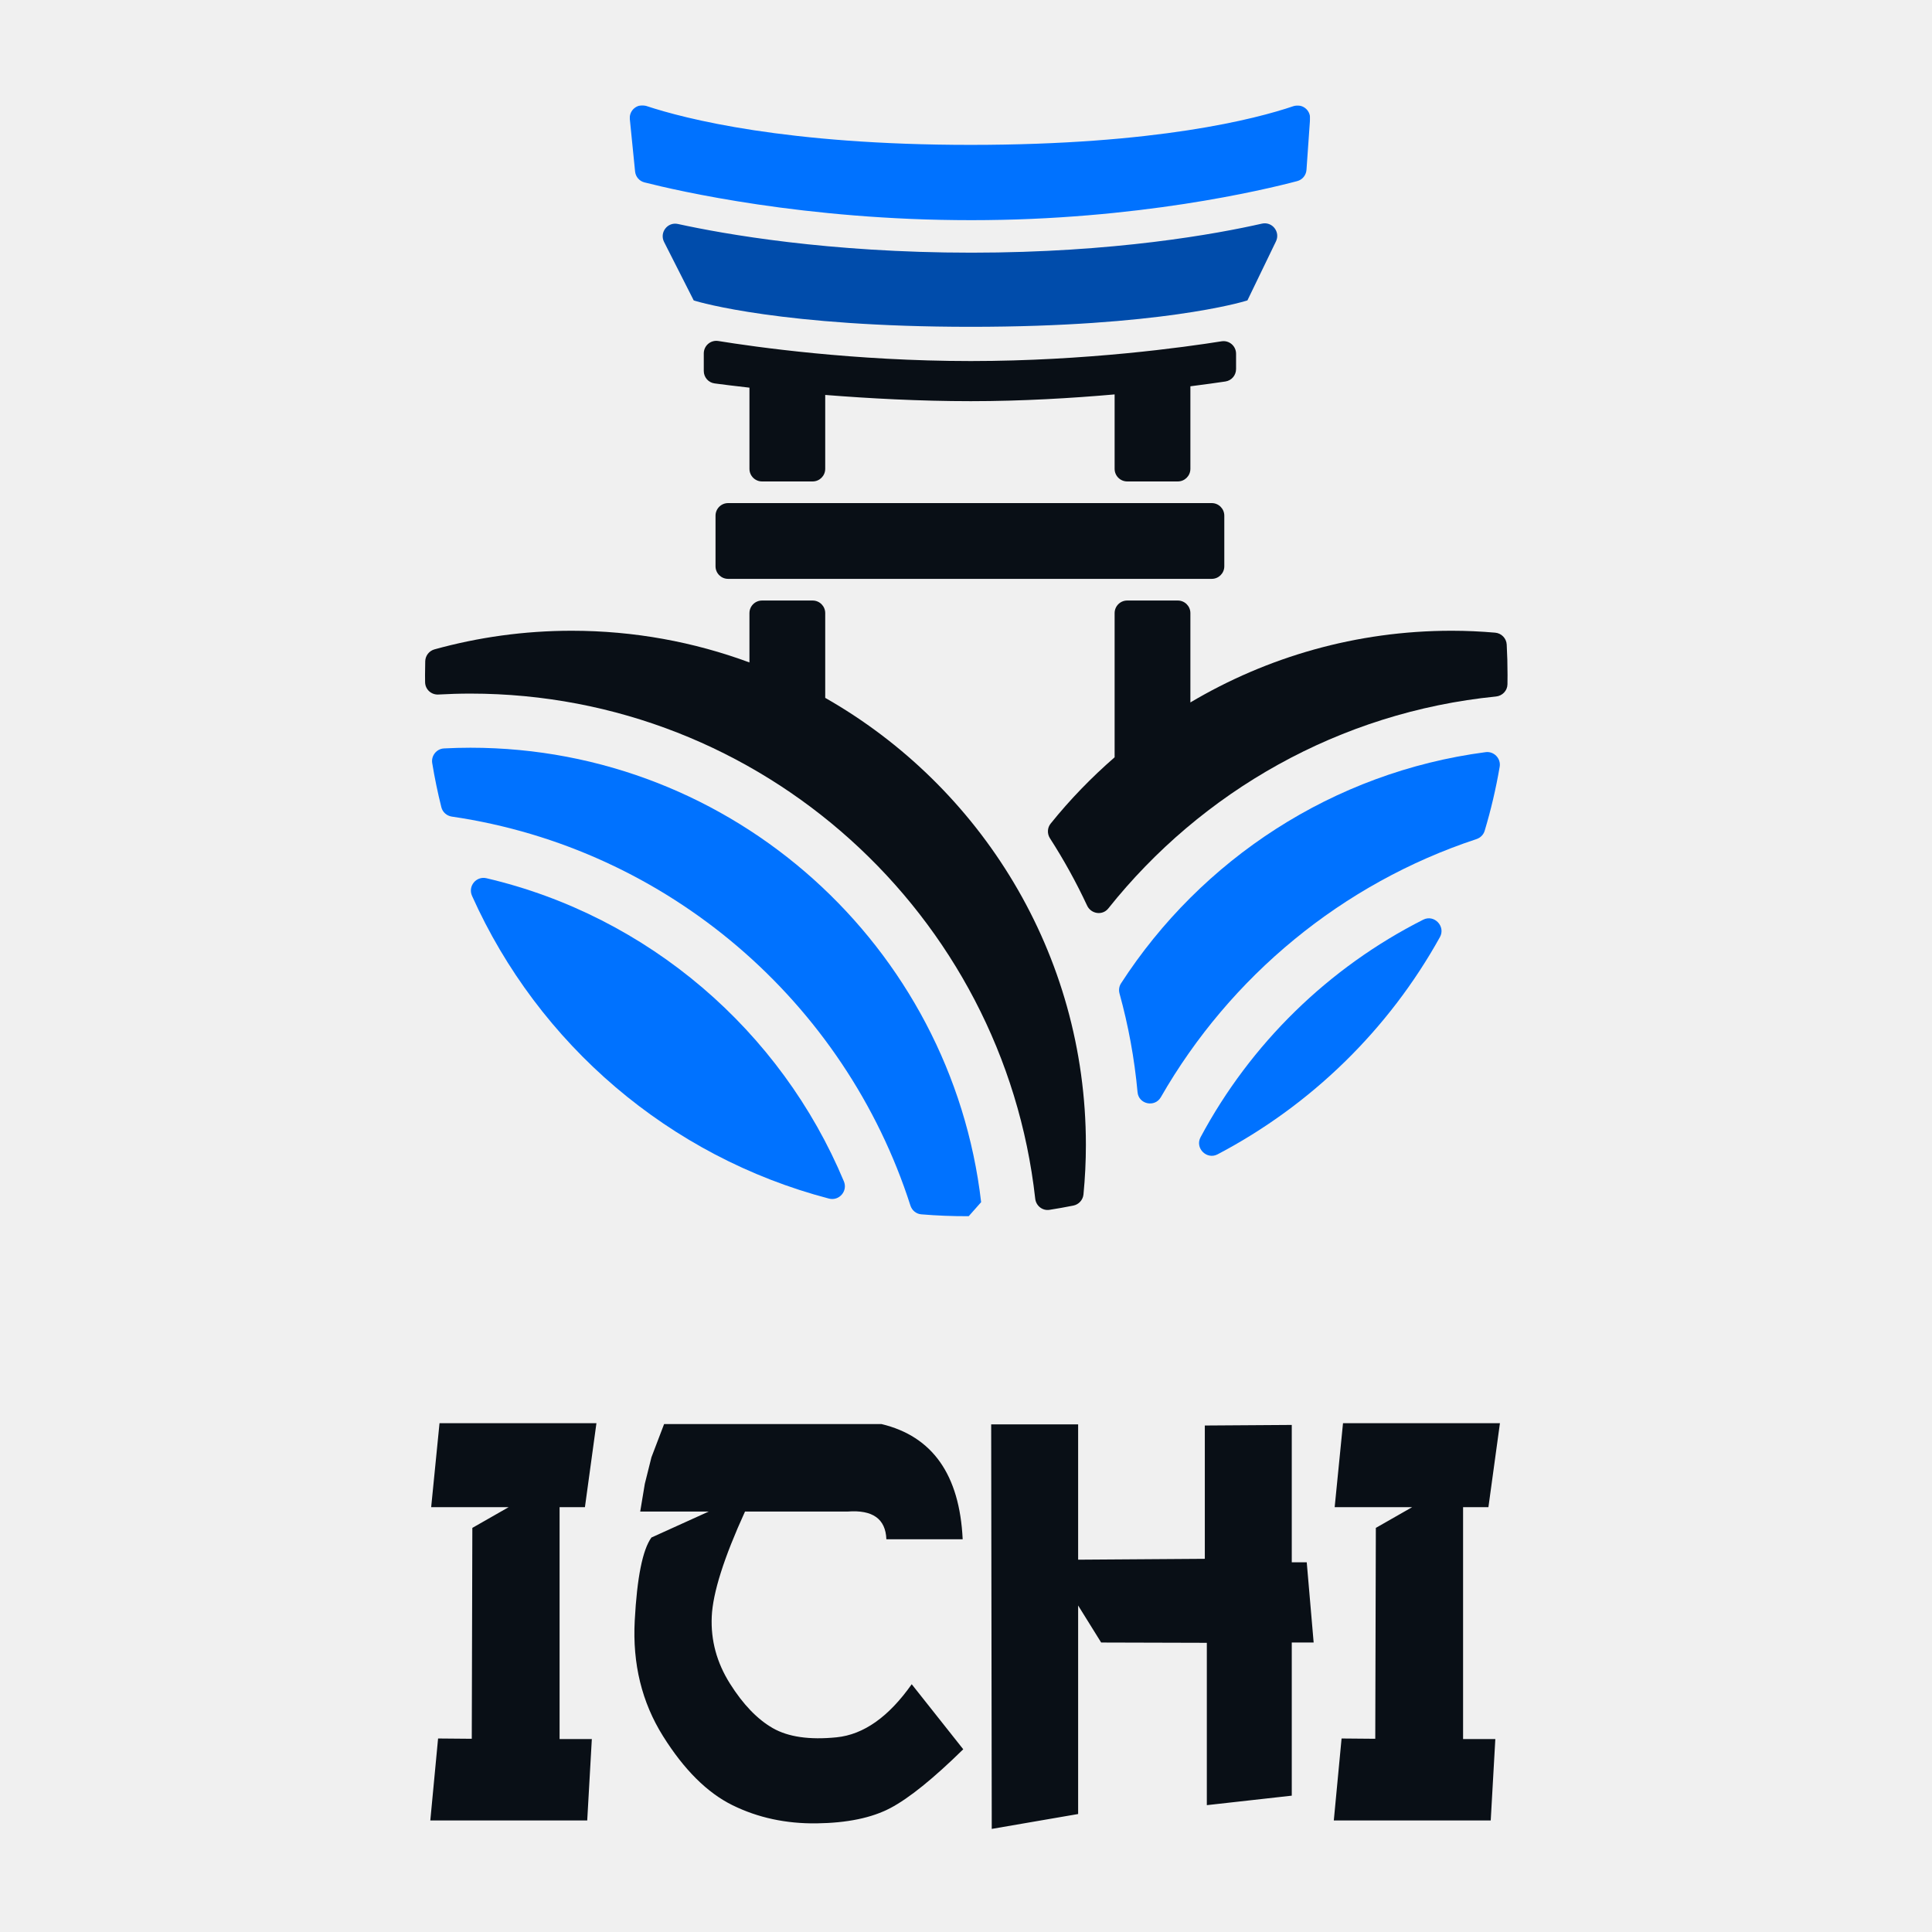
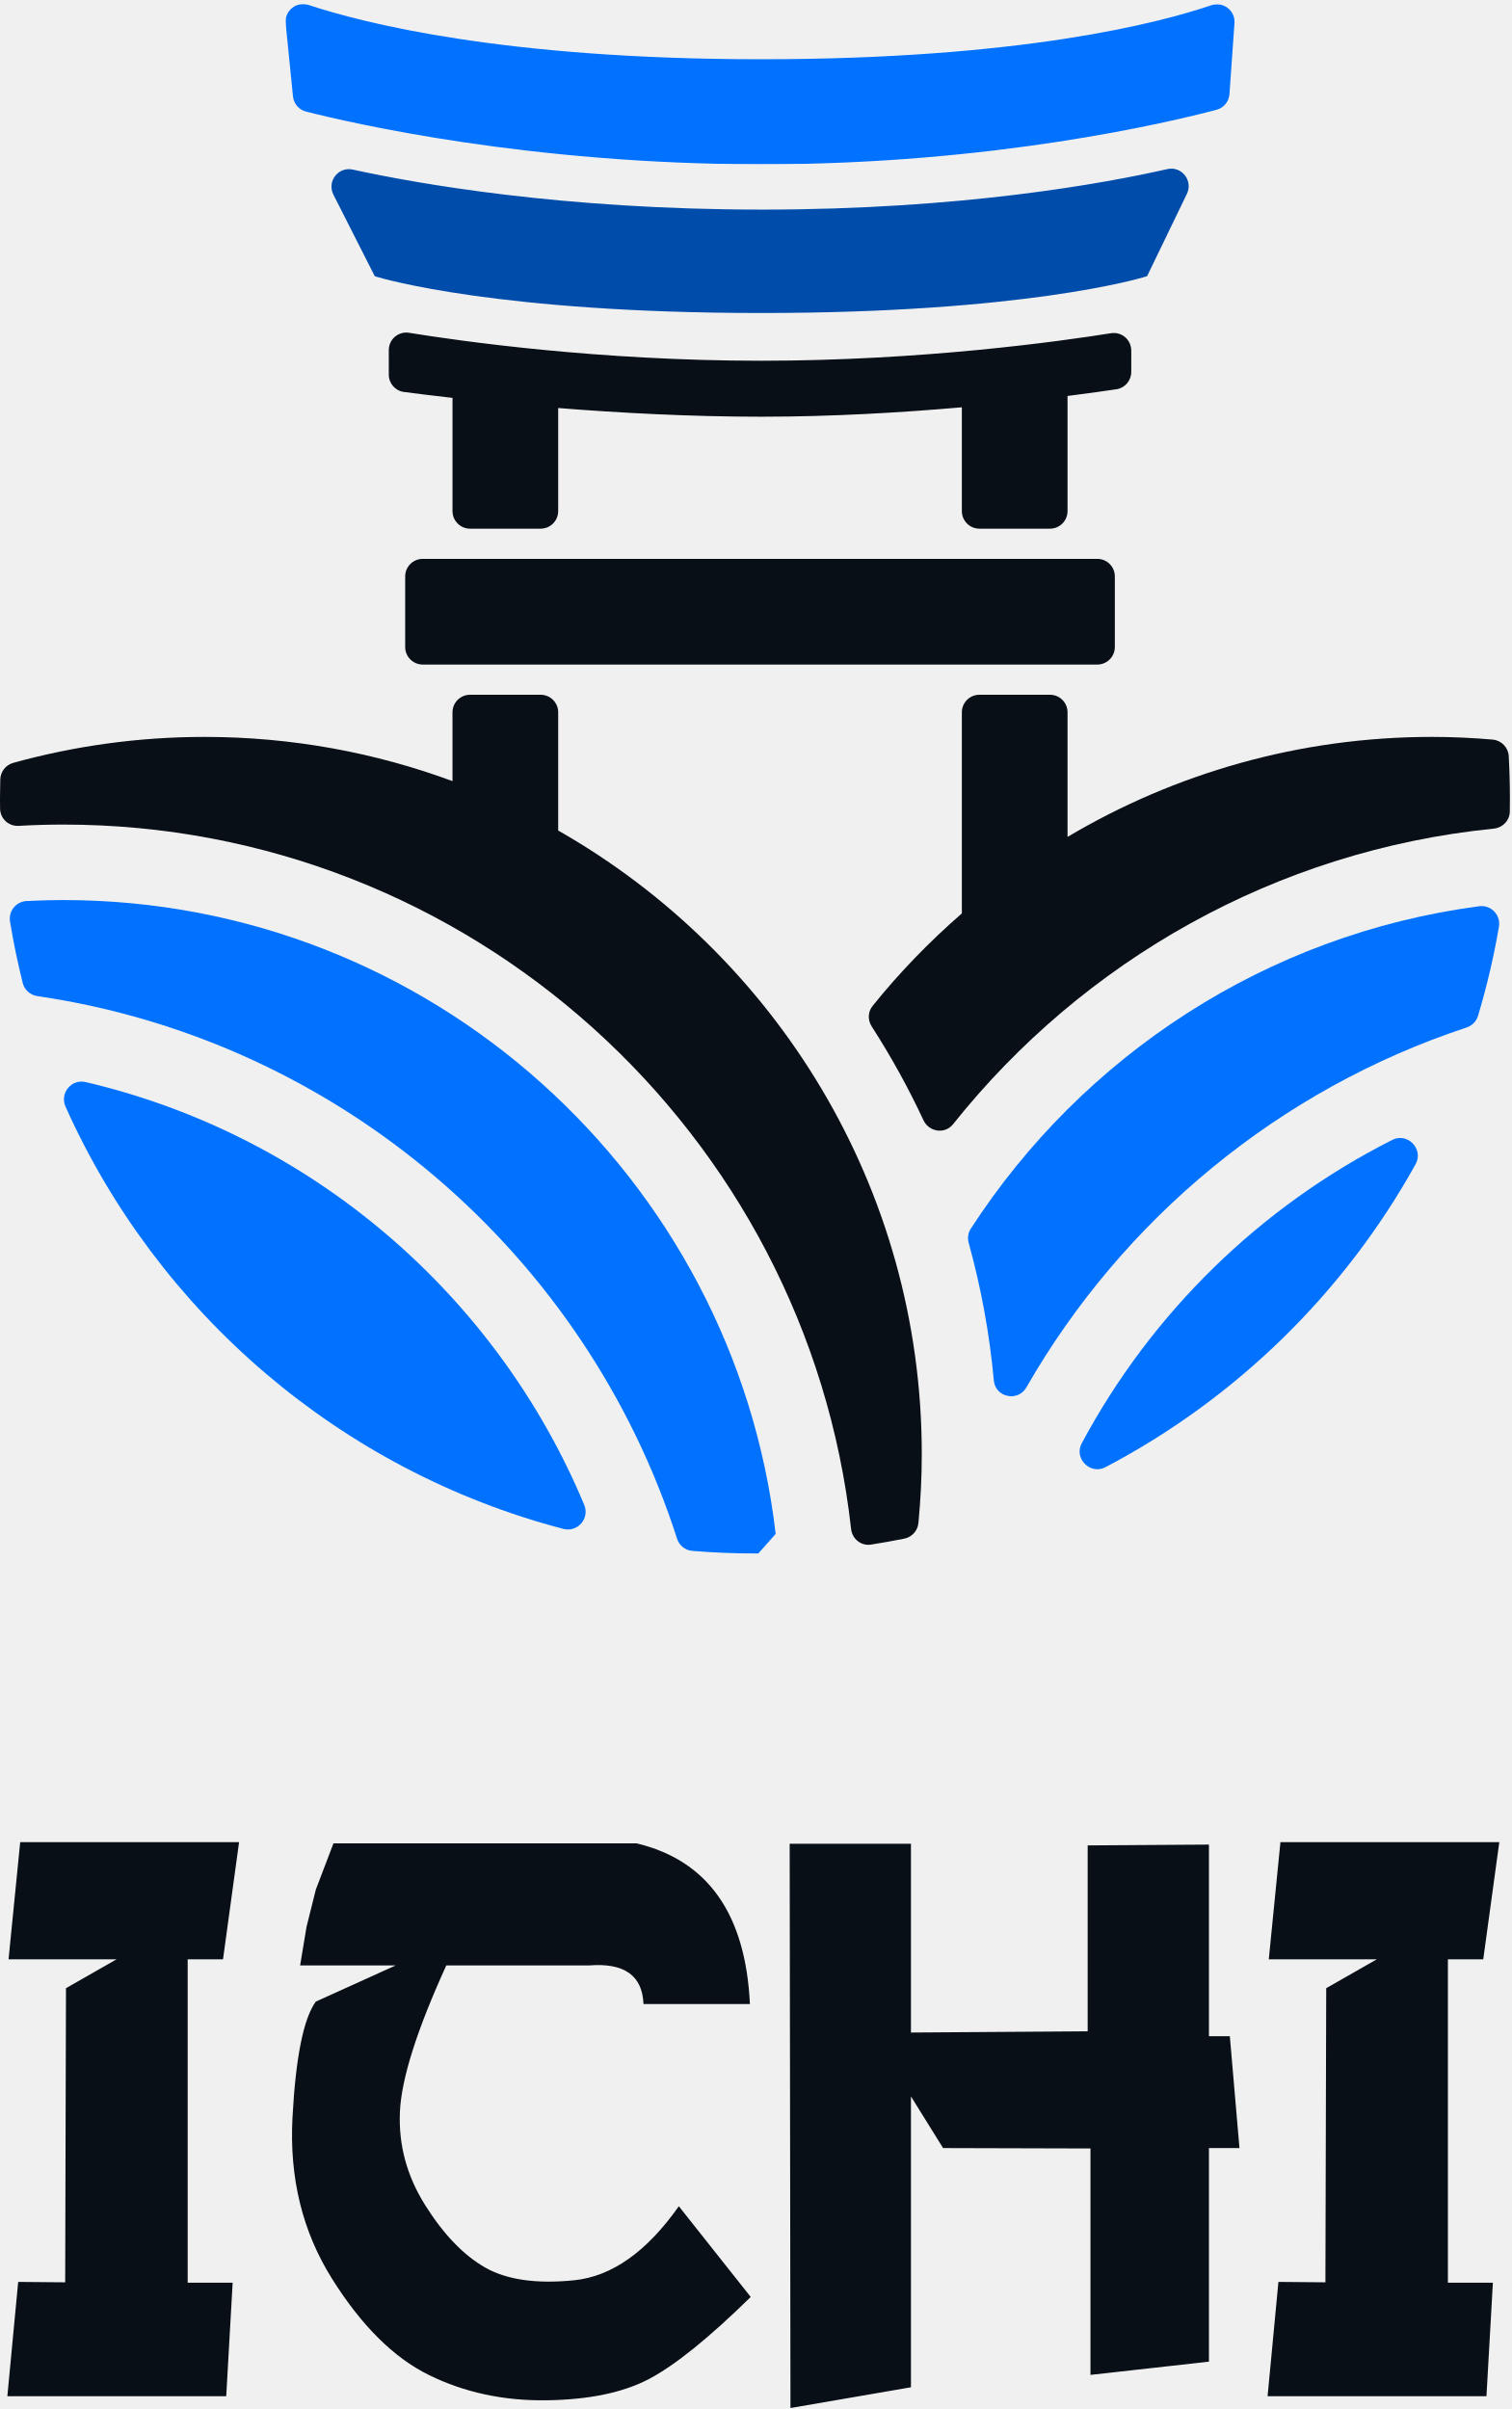
- <svg xmlns="http://www.w3.org/2000/svg" xmlns:xlink="http://www.w3.org/1999/xlink" width="1000px" height="1000px" viewBox="0 0 1000 1000" version="1.1">
+ <svg xmlns="http://www.w3.org/2000/svg" xmlns:xlink="http://www.w3.org/1999/xlink" width="561px" height="894px" viewBox="0 0 561 894" version="1.1">
  <defs>
    <polygon id="path-1" points="0.725 0.86 352.861 0.86 352.861 60.32 0.725 60.32" />
  </defs>
  <g id="ichi_logo_vertical_dark" stroke="none" stroke-width="1" fill="none" fill-rule="evenodd">
-     <g id="Group" transform="translate(220, 53)">
+     <g id="Group">
      <g id="Group-23-Copy">
        <path d="M419.786,130.09 C419.786,126.084 416.228,123.021 412.267,123.66 C393.569,126.644 342.105,133.876 282.453,133.876 C221.959,133.876 170.516,126.54 151.804,123.504 C147.843,122.865 144.273,125.914 144.273,129.941 L144.273,139.01 C144.273,142.28 146.657,145.036 149.895,145.46 C153.98,146 160.144,146.782 167.916,147.655 L167.916,189.678 C167.916,193.274 170.829,196.193 174.431,196.193 L200.616,196.193 C204.219,196.193 207.131,193.274 207.131,189.678 L207.131,151.421 C229.576,153.206 255.91,154.646 282.498,154.646 C308.937,154.646 334.854,153.089 356.927,151.147 L356.927,189.678 C356.927,193.274 359.84,196.193 363.443,196.193 L389.627,196.193 C393.23,196.193 396.142,193.274 396.142,189.678 L396.142,146.945 C403.993,145.948 410.189,145.062 414.267,144.456 C417.46,143.981 419.786,141.244 419.786,138.019 L419.786,130.09 Z" id="Fill-1" fill="#090F16" />
        <g id="Group-5" transform="translate(105.2424, 0.6555)">
          <mask id="mask-2" fill="white">
            <use xlink:href="#path-1" />
          </mask>
          <g id="Clip-4" />
          <path d="M177.541,60.32 C263.599,60.32 329.011,44.638 346.218,40.077 C348.909,39.36 350.798,37.021 350.993,34.246 L352.844,7.918 C353.176,3.253 348.661,-0.2 344.231,1.299 C324.744,7.912 273.352,21.333 177.195,21.333 C81.742,21.333 29.314,7.833 9.313,1.201 C4.811,-0.291 0.289,3.312 0.758,8.029 L3.475,35.093 C3.749,37.816 5.651,40.07 8.296,40.742 C25.431,45.107 91.319,60.32 177.541,60.32" id="Fill-3" fill="#0072FF" mask="url(#mask-2)" />
        </g>
        <path d="M425.664,102.49 L440.428,71.954 C442.806,67.041 438.493,61.549 433.163,62.754 C409.806,68.058 356.838,77.785 282.78,77.785 C208.749,77.785 154.719,68.149 130.886,62.93 C125.518,61.751 121.244,67.341 123.726,72.24 L139.069,102.497 L139.962,102.77 C141.76,103.318 185.053,116.159 282.455,116.159 C379.908,116.159 422.947,103.318 424.733,102.77 L425.664,102.49 Z" id="Fill-6" fill="#004CAB" />
        <path d="M156.87,246.619 L407.182,246.619 C410.785,246.619 413.697,243.707 413.697,240.104 L413.697,213.913 C413.697,210.317 410.785,207.398 407.182,207.398 L156.87,207.398 C153.274,207.398 150.355,210.317 150.355,213.913 L150.355,240.104 C150.355,243.707 153.274,246.619 156.87,246.619" id="Fill-8" fill="#090F16" />
        <path d="M23.494,334.02 C18.9,334.02 14.34,334.15 9.799,334.385 C5.961,334.587 3.095,338.17 3.714,341.962 C4.984,349.702 6.567,357.338 8.45,364.85 C9.102,367.416 11.271,369.286 13.884,369.671 C125.801,386.056 217.443,465.698 251.237,571.008 C252.039,573.51 254.228,575.321 256.84,575.536 C264.939,576.208 273.122,576.54 281.402,576.501 C284.015,573.556 285.22,572.194 287.833,569.243 C272.47,437.011 159.791,334.02 23.494,334.02" id="Fill-10" fill="#0072FF" />
        <g id="Group-14" transform="translate(0, 257.2616)" fill="#090F16">
          <path d="M207.134,50.952 L207.134,7.086 C207.134,3.483 204.221,0.571 200.618,0.571 L174.428,0.571 C170.831,0.571 167.912,3.483 167.912,7.086 L167.912,32.619 C139.226,22.019 108.234,16.214 75.912,16.214 C51.317,16.214 27.498,19.588 4.871,25.856 C2.121,26.625 0.18,29.12 0.102,31.974 C0.036,34.339 -0.003,36.71 -0.003,39.095 C-0.003,40.346 0.01,41.597 0.03,42.848 C0.095,46.568 3.216,49.434 6.93,49.219 C12.415,48.913 17.94,48.744 23.491,48.744 C174.63,48.744 299.486,163.319 315.826,310.164 C316.23,313.832 319.54,316.516 323.188,315.95 C327.351,315.298 331.488,314.562 335.586,313.741 C338.388,313.174 340.531,310.816 340.805,307.962 C341.619,299.531 342.056,290.997 342.056,282.358 C342.056,183.295 287.622,96.773 207.134,50.952" id="Fill-12" />
        </g>
        <path d="M410.217,544.484 C458.676,519.036 498.79,479.834 525.307,432.032 C528.382,426.495 522.342,420.162 516.681,423.015 C467.635,447.78 427.267,487.274 401.395,535.656 C398.411,541.246 404.601,547.435 410.217,544.484" id="Fill-15" fill="#0072FF" />
        <path d="M359.463,461.244 C364.024,477.74 367.184,494.816 368.799,512.336 C369.373,518.597 377.738,520.343 380.859,514.89 C416.679,452.403 474.749,404.249 544.213,381.316 C546.239,380.651 547.842,379.062 548.461,377.016 C551.699,366.227 554.305,355.164 556.234,343.86 C556.963,339.599 553.269,335.749 548.982,336.309 C469.927,346.688 401.714,391.897 360.245,455.973 C359.235,457.537 358.968,459.452 359.463,461.244" id="Fill-17" fill="#0072FF" />
        <path d="M559.868,280.601 C559.692,277.382 557.125,274.744 553.913,274.47 C546.479,273.825 538.974,273.473 531.384,273.473 C482.018,273.473 435.8,287.051 396.142,310.577 L396.142,264.345 C396.142,260.743 393.23,257.83 389.627,257.83 L363.443,257.83 C359.84,257.83 356.927,260.743 356.927,264.345 L356.927,338.97 C344.913,349.427 333.792,360.88 323.811,373.298 C322.045,375.481 321.948,378.55 323.466,380.908 C330.619,392.029 337.05,403.652 342.679,415.719 C344.731,420.11 350.64,421.002 353.657,417.21 C401.83,356.737 473.281,315.613 554.323,307.508 C557.601,307.183 560.194,304.524 560.259,301.228 C560.285,299.605 560.298,297.983 560.298,296.354 C560.298,291.064 560.154,285.819 559.868,280.601" id="Fill-19" fill="#090F16" />
        <path d="M24.328,410.706 C58.649,487.364 126.413,545.759 209.058,567.383 C214.322,568.764 218.896,563.506 216.798,558.483 C184.229,480.49 115.572,421.196 31.807,401.572 C26.478,400.321 22.086,405.709 24.328,410.706" id="Fill-21" fill="#0072FF" />
      </g>
      <path d="M83.947,889.258 L86.332,847.137 L69.641,847.137 L69.641,727.116 L82.755,727.116 L88.716,683.636 L7.496,683.636 L3.174,727.116 L43.263,727.116 L24.485,737.835 L24.187,846.986 L6.751,846.836 L2.727,889.258 L83.947,889.258 Z M202.647,890.768 C218.494,890.567 231.236,887.925 240.873,882.842 C250.51,877.759 263.078,867.619 278.577,852.421 L278.577,852.421 L251.901,818.755 C239.979,835.664 227.013,844.823 213.005,846.232 C198.996,847.641 187.993,846.055 179.995,841.476 C171.997,836.897 164.596,829.197 157.79,818.378 C150.985,807.558 147.855,796.009 148.401,783.73 C148.948,771.451 154.685,753.334 165.614,729.38 L165.614,729.38 L218.668,729.38 C231.683,728.374 238.389,733.155 238.786,743.723 L238.786,743.723 L278.279,743.723 C276.689,710.308 262.681,690.43 236.253,684.089 L236.253,684.089 L123.737,684.089 L117.18,701.3 L113.753,715.038 L111.368,729.38 L146.837,729.38 L117.18,742.817 C112.61,749.158 109.729,763.5 108.537,785.843 C107.344,808.187 112.213,828.09 123.141,845.552 C134.07,863.015 146.092,874.966 159.206,881.408 C172.32,887.849 186.801,890.969 202.647,890.768 Z M293.33,893.636 L338.039,885.937 L338.039,777.993 L349.961,797.166 L404.654,797.317 L404.654,881.345 L448.617,876.429 L448.617,797.166 L459.943,797.166 L456.366,755.649 L448.617,755.649 L448.617,684.542 L403.611,684.844 L403.611,753.838 L338.039,754.291 L338.039,684.24 L293.032,684.24 L293.33,893.636 Z M551.595,889.258 L553.979,847.137 L537.288,847.137 L537.288,727.116 L550.403,727.116 L556.364,683.636 L475.144,683.636 L470.822,727.116 L510.91,727.116 L492.133,737.835 L491.835,846.986 L474.399,846.836 L470.375,889.258 L551.595,889.258 Z" id="ICHI" fill="#090F16" fill-rule="nonzero" />
    </g>
  </g>
</svg>
